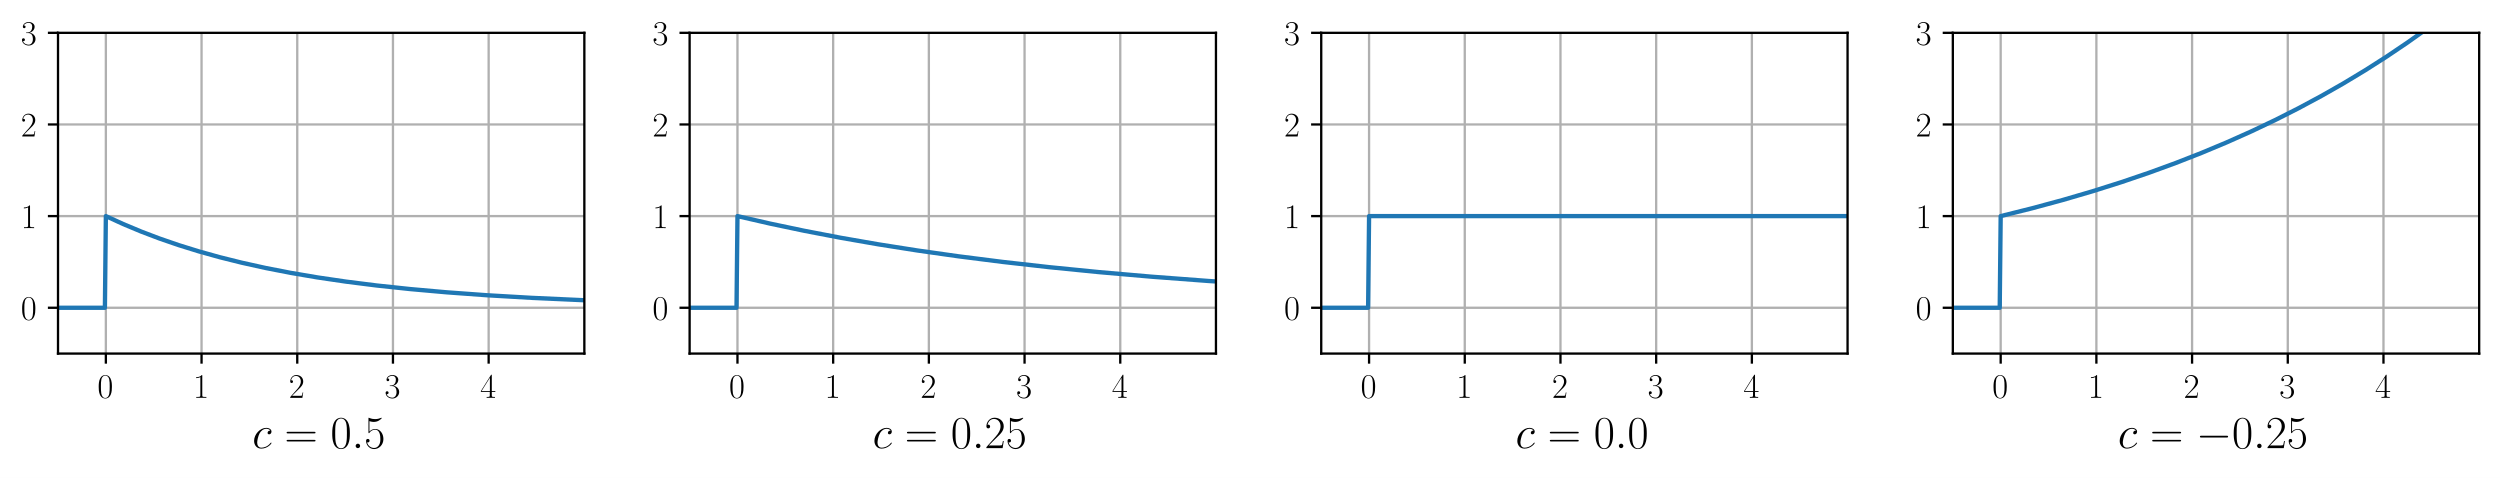
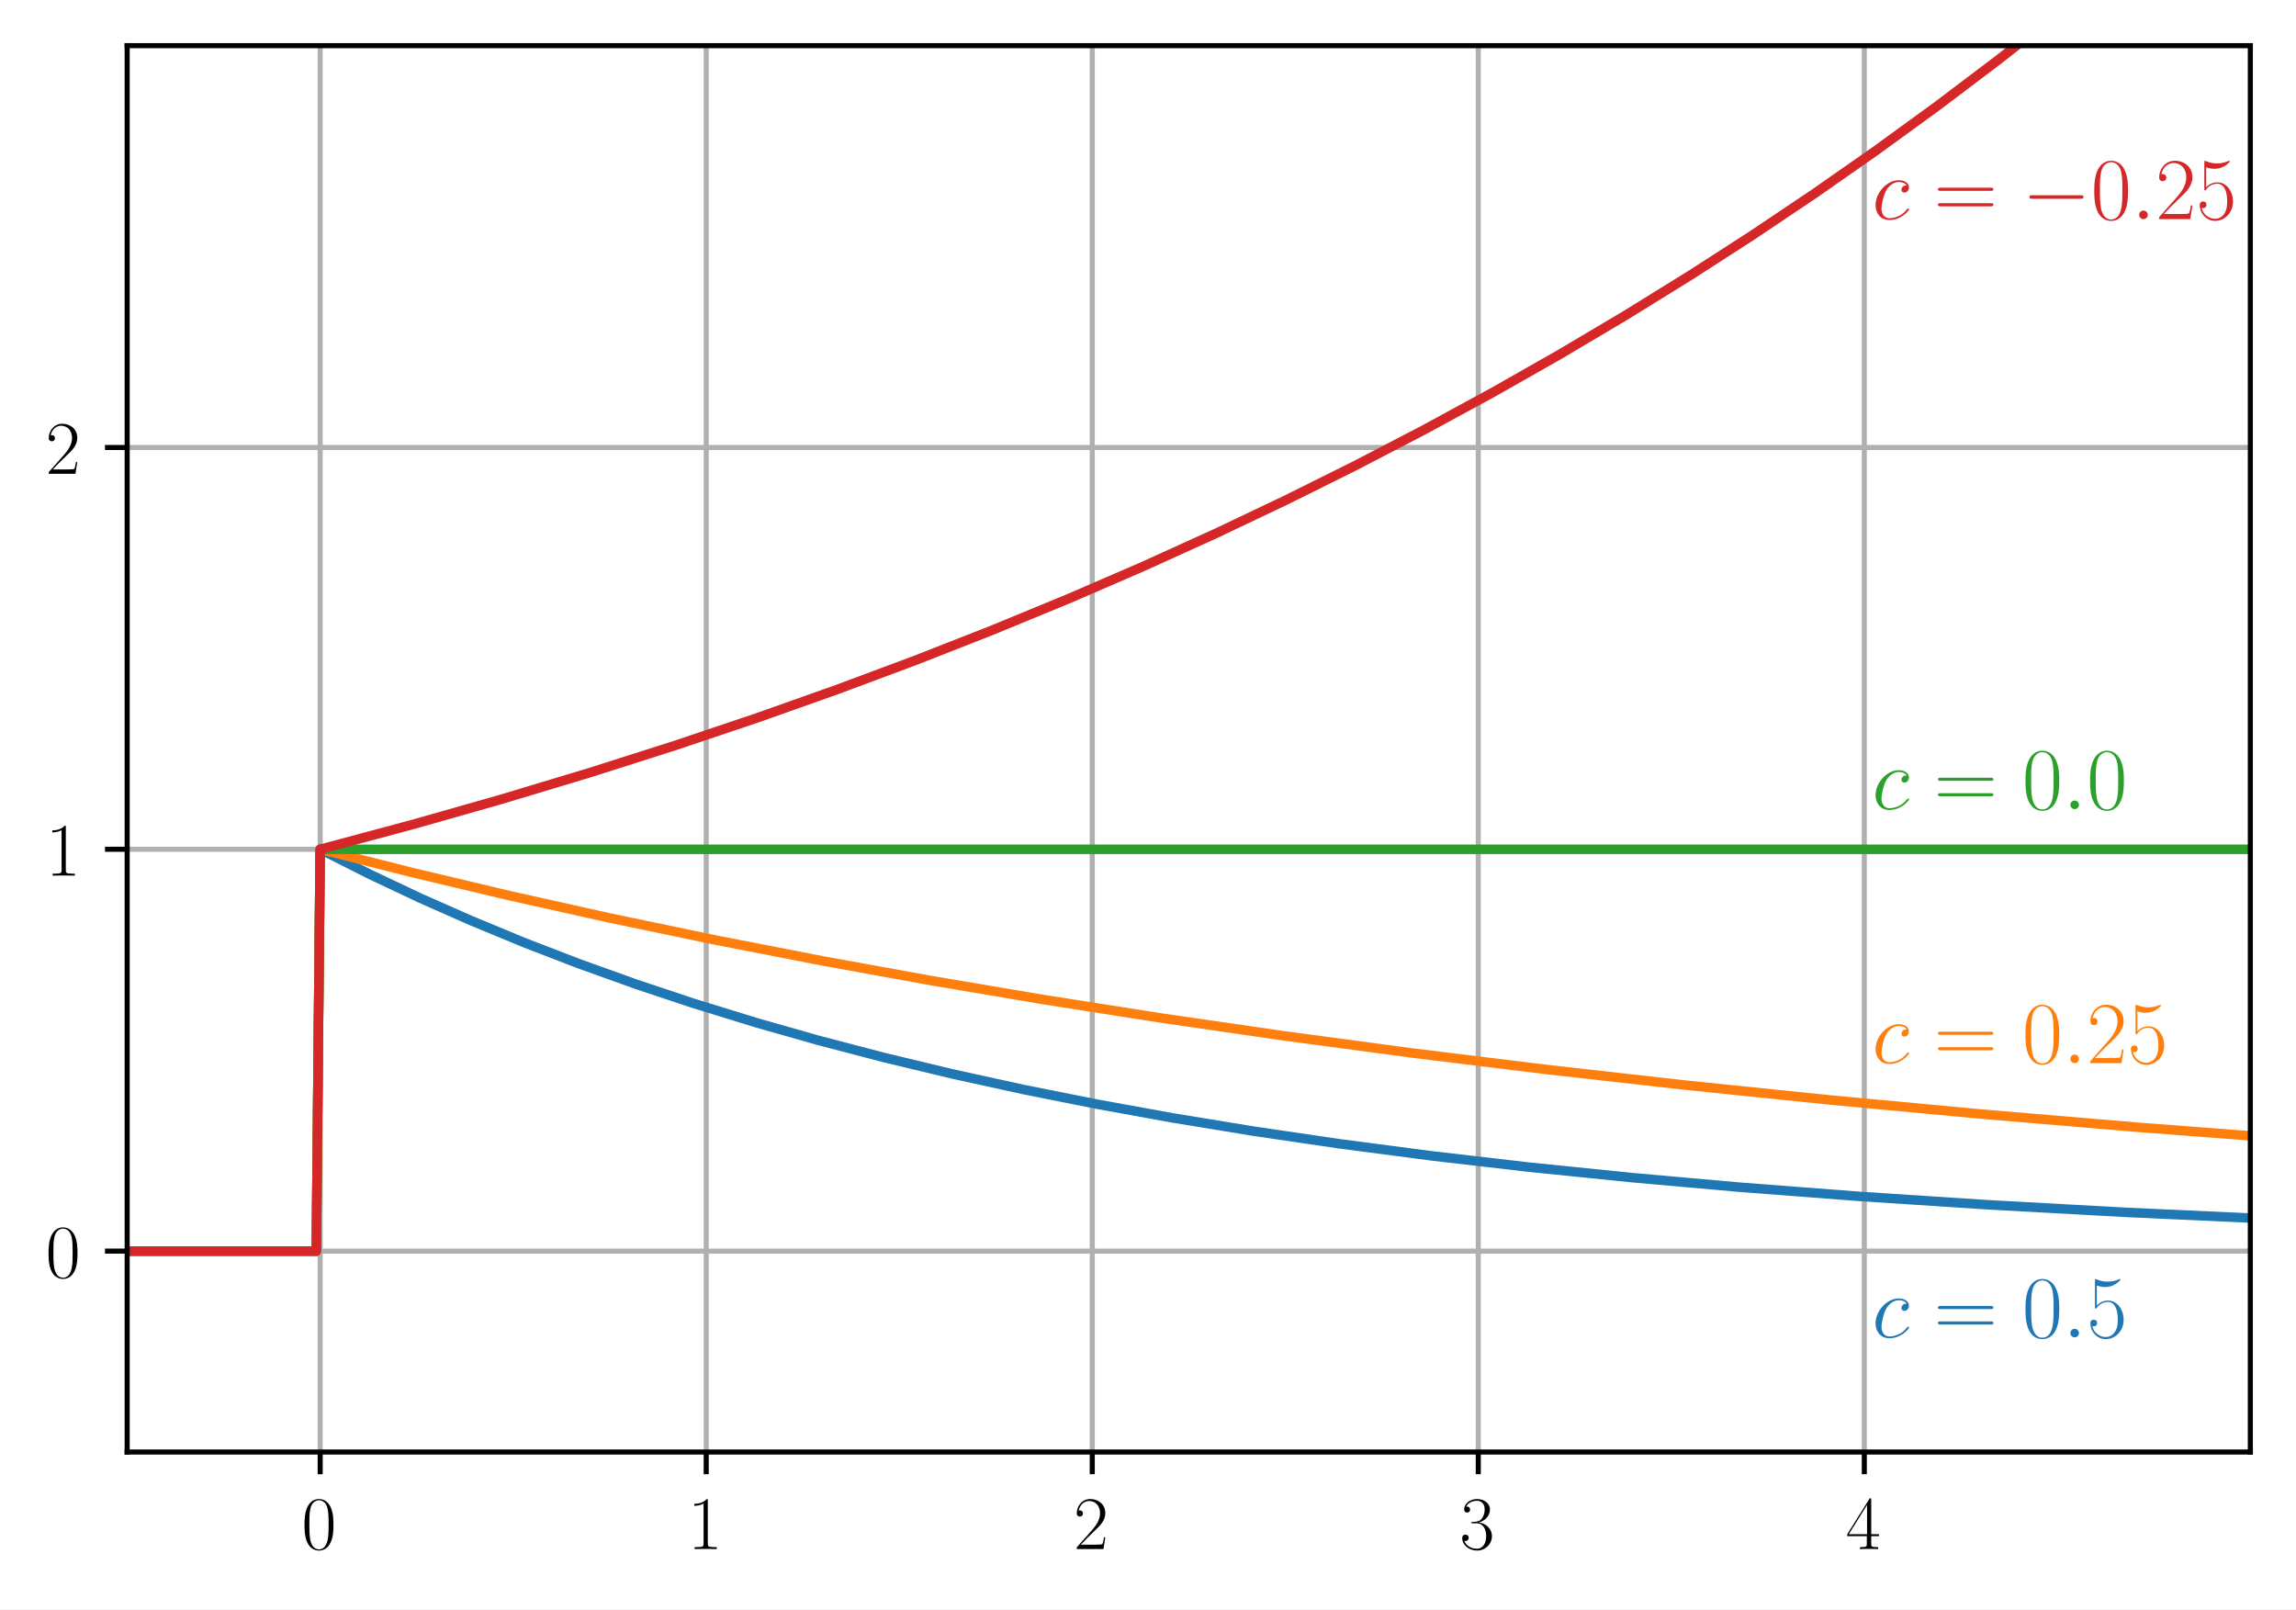
- <svg xmlns="http://www.w3.org/2000/svg" xmlns:xlink="http://www.w3.org/1999/xlink" width="864.253pt" height="165.227pt" viewBox="0 0 864.253 165.227" version="1.1">
+ <svg xmlns="http://www.w3.org/2000/svg" xmlns:xlink="http://www.w3.org/1999/xlink" width="362.053pt" height="253.787pt" viewBox="0 0 362.053 253.787" version="1.1">
  <defs>
    <style type="text/css">*{stroke-linejoin: round; stroke-linecap: butt}</style>
  </defs>
  <g id="figure_1">
    <g id="patch_1">
-       <path d="M 0 165.227  L 864.253 165.227  L 864.253 0  L 0 0  z " style="fill: #ffffff" />
+       <path d="M 0 253.787  L 362.053 253.787  L 362.053 0  L 0 0  z " style="fill: #ffffff" />
    </g>
    <g id="axes_1">
      <g id="patch_2">
-         <path d="M 20.053 122.231  L 202.01 122.231  L 202.01 11.351  L 20.053 11.351  z " style="fill: #ffffff" />
+         <path d="M 20.053 228.96  L 354.853 228.96  L 354.853 7.2  L 20.053 7.2  z " style="fill: #ffffff" />
      </g>
      <g id="matplotlib.axis_1">
        <g id="xtick_1">
          <g id="line2d_1">
-             <path d="M 36.594 122.231  L 36.594 11.351  " clip-path="url(#p8d4214fa2a)" style="fill: none; stroke: #b0b0b0; stroke-width: 0.8; stroke-linecap: square" />
+             <path d="M 50.489 228.96  L 50.489 7.2  " clip-path="url(#pba292f7f3a)" style="fill: none; stroke: #b0b0b0; stroke-width: 0.8; stroke-linecap: square" />
          </g>
          <g id="line2d_2">
            <defs>
-               <path id="m51c1c836bc" d="M 0 0  L 0 3.5  " style="stroke: #000000; stroke-width: 0.8" />
+               <path id="m2a9c656451" d="M 0 0  L 0 3.5  " style="stroke: #000000; stroke-width: 0.8" />
            </defs>
            <g>
-               <use xlink:href="#m51c1c836bc" x="36.594" y="122.231" style="stroke: #000000; stroke-width: 0.8" />
+               <use xlink:href="#m2a9c656451" x="50.489" y="228.96" style="stroke: #000000; stroke-width: 0.8" />
            </g>
          </g>
          <g id="text_1">
-             <g transform="translate(33.668 137.5333) scale(0.12 -0.12)">
+             <g transform="translate(47.56286 244.2622) scale(0.12 -0.12)">
              <defs>
                <path id="CMR17-30" d="M 2688 2038  C 2688 2430 2682 3099 2413 3613  C 2176 4063 1798 4224 1466 4224  C 1158 4224 768 4082 525 3620  C 269 3137 243 2539 243 2038  C 243 1671 250 1112 448 623  C 723 -39 1216 -128 1466 -128  C 1760 -128 2208 -7 2470 604  C 2662 1048 2688 1568 2688 2038  z M 1466 -26  C 1056 -26 813 328 723 816  C 653 1196 653 1749 653 2109  C 653 2604 653 3015 736 3407  C 858 3954 1216 4121 1466 4121  C 1728 4121 2067 3947 2189 3420  C 2272 3054 2278 2623 2278 2109  C 2278 1691 2278 1176 2202 797  C 2067 96 1690 -26 1466 -26  z " transform="scale(0.015625)" />
              </defs>
              <use xlink:href="#CMR17-30" transform="scale(0.996264)" />
            </g>
          </g>
        </g>
        <g id="xtick_2">
          <g id="line2d_3">
-             <path d="M 69.677 122.231  L 69.677 11.351  " clip-path="url(#p8d4214fa2a)" style="fill: none; stroke: #b0b0b0; stroke-width: 0.8; stroke-linecap: square" />
+             <path d="M 111.362 228.96  L 111.362 7.2  " clip-path="url(#pba292f7f3a)" style="fill: none; stroke: #b0b0b0; stroke-width: 0.8; stroke-linecap: square" />
          </g>
          <g id="line2d_4">
            <g>
-               <use xlink:href="#m51c1c836bc" x="69.677" y="122.231" style="stroke: #000000; stroke-width: 0.8" />
+               <use xlink:href="#m2a9c656451" x="111.362" y="228.96" style="stroke: #000000; stroke-width: 0.8" />
            </g>
          </g>
          <g id="text_2">
-             <g transform="translate(66.751 137.5333) scale(0.12 -0.12)">
+             <g transform="translate(108.4356 244.2622) scale(0.12 -0.12)">
              <defs>
                <path id="CMR17-31" d="M 1702 4083  C 1702 4217 1696 4224 1606 4224  C 1357 3927 979 3833 621 3820  C 602 3820 570 3820 563 3808  C 557 3795 557 3782 557 3648  C 755 3648 1088 3686 1344 3839  L 1344 467  C 1344 243 1331 166 781 166  L 589 166  L 589 0  C 896 6 1216 12 1523 12  C 1830 12 2150 6 2458 0  L 2458 166  L 2266 166  C 1715 166 1702 236 1702 467  L 1702 4083  z " transform="scale(0.015625)" />
              </defs>
              <use xlink:href="#CMR17-31" transform="scale(0.996264)" />
            </g>
          </g>
        </g>
        <g id="xtick_3">
          <g id="line2d_5">
-             <path d="M 102.76 122.231  L 102.76 11.351  " clip-path="url(#p8d4214fa2a)" style="fill: none; stroke: #b0b0b0; stroke-width: 0.8; stroke-linecap: square" />
+             <path d="M 172.235 228.96  L 172.235 7.2  " clip-path="url(#pba292f7f3a)" style="fill: none; stroke: #b0b0b0; stroke-width: 0.8; stroke-linecap: square" />
          </g>
          <g id="line2d_6">
            <g>
-               <use xlink:href="#m51c1c836bc" x="102.76" y="122.231" style="stroke: #000000; stroke-width: 0.8" />
+               <use xlink:href="#m2a9c656451" x="172.235" y="228.96" style="stroke: #000000; stroke-width: 0.8" />
            </g>
          </g>
          <g id="text_3">
-             <g transform="translate(99.83401 137.5333) scale(0.12 -0.12)">
+             <g transform="translate(169.3083 244.2622) scale(0.12 -0.12)">
              <defs>
                <path id="CMR17-32" d="M 2669 990  L 2554 990  C 2490 537 2438 460 2413 422  C 2381 371 1920 371 1830 371  L 602 371  C 832 620 1280 1073 1824 1596  C 2214 1966 2669 2400 2669 3033  C 2669 3788 2067 4224 1395 4224  C 691 4224 262 3603 262 3027  C 262 2777 448 2745 525 2745  C 589 2745 781 2783 781 3007  C 781 3206 614 3264 525 3264  C 486 3264 448 3257 422 3244  C 544 3788 915 4057 1306 4057  C 1862 4057 2227 3616 2227 3033  C 2227 2477 1901 1998 1536 1583  L 262 147  L 262 0  L 2515 0  L 2669 990  z " transform="scale(0.015625)" />
              </defs>
              <use xlink:href="#CMR17-32" transform="scale(0.996264)" />
            </g>
          </g>
        </g>
        <g id="xtick_4">
          <g id="line2d_7">
-             <path d="M 135.844 122.231  L 135.844 11.351  " clip-path="url(#p8d4214fa2a)" style="fill: none; stroke: #b0b0b0; stroke-width: 0.8; stroke-linecap: square" />
+             <path d="M 233.108 228.96  L 233.108 7.2  " clip-path="url(#pba292f7f3a)" style="fill: none; stroke: #b0b0b0; stroke-width: 0.8; stroke-linecap: square" />
          </g>
          <g id="line2d_8">
            <g>
-               <use xlink:href="#m51c1c836bc" x="135.844" y="122.231" style="stroke: #000000; stroke-width: 0.8" />
+               <use xlink:href="#m2a9c656451" x="233.108" y="228.96" style="stroke: #000000; stroke-width: 0.8" />
            </g>
          </g>
          <g id="text_4">
-             <g transform="translate(132.917 137.5333) scale(0.12 -0.12)">
+             <g transform="translate(230.181 244.2622) scale(0.12 -0.12)">
              <defs>
                <path id="CMR17-33" d="M 1414 2176  C 1984 2176 2234 1673 2234 1094  C 2234 322 1824 25 1453 25  C 1114 25 563 193 390 691  C 422 678 454 678 486 678  C 640 678 755 780 755 947  C 755 1132 614 1216 486 1216  C 378 1216 211 1164 211 927  C 211 335 787 -128 1466 -128  C 2176 -128 2720 432 2720 1087  C 2720 1718 2208 2176 1600 2246  C 2086 2347 2554 2776 2554 3353  C 2554 3856 2048 4224 1472 4224  C 890 4224 378 3862 378 3347  C 378 3123 544 3084 627 3084  C 762 3084 877 3167 877 3334  C 877 3500 762 3584 627 3584  C 602 3584 570 3584 544 3571  C 730 3999 1235 4076 1459 4076  C 1683 4076 2106 3966 2106 3347  C 2106 3167 2080 2851 1862 2574  C 1670 2329 1453 2316 1242 2297  C 1210 2297 1062 2284 1037 2284  C 992 2278 966 2272 966 2227  C 966 2182 973 2176 1101 2176  L 1414 2176  z " transform="scale(0.015625)" />
              </defs>
              <use xlink:href="#CMR17-33" transform="scale(0.996264)" />
            </g>
          </g>
        </g>
        <g id="xtick_5">
          <g id="line2d_9">
-             <path d="M 168.927 122.231  L 168.927 11.351  " clip-path="url(#p8d4214fa2a)" style="fill: none; stroke: #b0b0b0; stroke-width: 0.8; stroke-linecap: square" />
+             <path d="M 293.98 228.96  L 293.98 7.2  " clip-path="url(#pba292f7f3a)" style="fill: none; stroke: #b0b0b0; stroke-width: 0.8; stroke-linecap: square" />
          </g>
          <g id="line2d_10">
            <g>
-               <use xlink:href="#m51c1c836bc" x="168.927" y="122.231" style="stroke: #000000; stroke-width: 0.8" />
+               <use xlink:href="#m2a9c656451" x="293.98" y="228.96" style="stroke: #000000; stroke-width: 0.8" />
            </g>
          </g>
          <g id="text_5">
-             <g transform="translate(166 137.5333) scale(0.12 -0.12)">
+             <g transform="translate(291.0538 244.2622) scale(0.12 -0.12)">
              <defs>
                <path id="CMR17-34" d="M 2150 4147  C 2150 4281 2144 4288 2029 4288  L 128 1254  L 128 1088  L 1779 1088  L 1779 460  C 1779 230 1766 166 1318 166  L 1197 166  L 1197 0  C 1402 12 1747 12 1965 12  C 2182 12 2528 12 2733 0  L 2733 166  L 2611 166  C 2163 166 2150 230 2150 460  L 2150 1088  L 2803 1088  L 2803 1254  L 2150 1254  L 2150 4147  z M 1798 3723  L 1798 1254  L 256 1254  L 1798 3723  z " transform="scale(0.015625)" />
              </defs>
              <use xlink:href="#CMR17-34" transform="scale(0.996264)" />
            </g>
-           </g>
-         </g>
-         <g id="text_6">
-           <g transform="translate(87.20324 154.9275) scale(0.16 -0.16)">
-             <defs>
-               <path id="CMMI12-63" d="M 2502 2432  C 2381 2432 2323 2432 2234 2355  C 2195 2323 2125 2227 2125 2124  C 2125 1996 2221 1919 2342 1919  C 2496 1919 2669 2047 2669 2303  C 2669 2591 2374 2816 1933 2816  C 1094 2816 256 1932 256 1011  C 256 446 602 -64 1254 -64  C 2125 -64 2675 622 2675 706  C 2675 745 2637 777 2611 777  C 2592 777 2586 771 2528 712  C 2118 161 1510 64 1267 64  C 826 64 685 453 685 777  C 685 1004 794 1634 1024 2073  C 1190 2374 1536 2687 1939 2687  C 2022 2687 2374 2676 2502 2432  z " transform="scale(0.015625)" />
-               <path id="CMR17-3d" d="M 4115 2048  C 4211 2048 4307 2048 4307 2156  C 4307 2272 4198 2272 4090 2272  L 512 2272  C 403 2272 294 2272 294 2156  C 294 2048 390 2048 486 2048  L 4115 2048  z M 4090 927  C 4198 927 4307 927 4307 1043  C 4307 1152 4211 1152 4115 1152  L 486 1152  C 390 1152 294 1152 294 1043  C 294 927 403 927 512 927  L 4090 927  z " transform="scale(0.015625)" />
-               <path id="CMMI12-3a" d="M 1178 307  C 1178 492 1024 620 870 620  C 685 620 557 467 557 313  C 557 128 710 0 864 0  C 1050 0 1178 153 1178 307  z " transform="scale(0.015625)" />
-               <path id="CMR17-35" d="M 730 3750  C 794 3724 1056 3641 1325 3641  C 1920 3641 2246 3961 2432 4140  C 2432 4191 2432 4224 2394 4224  C 2387 4224 2374 4224 2323 4198  C 2099 4102 1837 4032 1517 4032  C 1325 4032 1037 4055 723 4191  C 653 4224 640 4224 634 4224  C 602 4224 595 4217 595 4090  L 595 2231  C 595 2113 595 2080 659 2080  C 691 2080 704 2093 736 2139  C 941 2435 1222 2560 1542 2560  C 1766 2560 2246 2415 2246 1293  C 2246 1087 2246 716 2054 422  C 1894 159 1645 25 1370 25  C 947 25 518 319 403 812  C 429 806 480 793 506 793  C 589 793 749 838 749 1036  C 749 1209 627 1280 506 1280  C 358 1280 262 1190 262 1011  C 262 454 704 -128 1382 -128  C 2042 -128 2669 441 2669 1267  C 2669 2054 2170 2662 1549 2662  C 1222 2662 947 2540 730 2304  L 730 3750  z " transform="scale(0.015625)" />
-             </defs>
-             <use xlink:href="#CMMI12-63" transform="scale(0.996264)" />
-             <use xlink:href="#CMR17-3d" transform="translate(69.65724 0) scale(0.996264)" />
-             <use xlink:href="#CMR17-30" transform="translate(169.046 0) scale(0.996264)" />
-             <use xlink:href="#CMMI12-3a" transform="translate(214.7365 0) scale(0.996264)" />
-             <use xlink:href="#CMR17-35" transform="translate(241.8337 0) scale(0.996264)" />
          </g>
        </g>
      </g>
      <g id="matplotlib.axis_2">
        <g id="ytick_1">
          <g id="line2d_11">
-             <path d="M 20.053 106.391  L 202.01 106.391  " clip-path="url(#p8d4214fa2a)" style="fill: none; stroke: #b0b0b0; stroke-width: 0.8; stroke-linecap: square" />
+             <path d="M 20.053 197.28  L 354.853 197.28  " clip-path="url(#pba292f7f3a)" style="fill: none; stroke: #b0b0b0; stroke-width: 0.8; stroke-linecap: square" />
          </g>
          <g id="line2d_12">
            <defs>
-               <path id="m55029ff1c0" d="M 0 0  L -3.5 0  " style="stroke: #000000; stroke-width: 0.8" />
+               <path id="m78f854c117" d="M 0 0  L -3.5 0  " style="stroke: #000000; stroke-width: 0.8" />
            </defs>
            <g>
-               <use xlink:href="#m55029ff1c0" x="20.053" y="106.391" style="stroke: #000000; stroke-width: 0.8" />
-             </g>
-           </g>
-           <g id="text_7">
-             <g transform="translate(7.2 110.5422) scale(0.12 -0.12)">
+               <use xlink:href="#m78f854c117" x="20.053" y="197.28" style="stroke: #000000; stroke-width: 0.8" />
+             </g>
+           </g>
+           <g id="text_6">
+             <g transform="translate(7.2 201.4311) scale(0.12 -0.12)">
              <use xlink:href="#CMR17-30" transform="scale(0.996264)" />
            </g>
          </g>
        </g>
        <g id="ytick_2">
          <g id="line2d_13">
-             <path d="M 20.053 74.711  L 202.01 74.711  " clip-path="url(#p8d4214fa2a)" style="fill: none; stroke: #b0b0b0; stroke-width: 0.8; stroke-linecap: square" />
+             <path d="M 20.053 133.92  L 354.853 133.92  " clip-path="url(#pba292f7f3a)" style="fill: none; stroke: #b0b0b0; stroke-width: 0.8; stroke-linecap: square" />
          </g>
          <g id="line2d_14">
            <g>
-               <use xlink:href="#m55029ff1c0" x="20.053" y="74.711" style="stroke: #000000; stroke-width: 0.8" />
-             </g>
-           </g>
-           <g id="text_8">
-             <g transform="translate(7.2 78.86218) scale(0.12 -0.12)">
+               <use xlink:href="#m78f854c117" x="20.053" y="133.92" style="stroke: #000000; stroke-width: 0.8" />
+             </g>
+           </g>
+           <g id="text_7">
+             <g transform="translate(7.2 138.0711) scale(0.12 -0.12)">
              <use xlink:href="#CMR17-31" transform="scale(0.996264)" />
            </g>
          </g>
        </g>
        <g id="ytick_3">
          <g id="line2d_15">
-             <path d="M 20.053 43.031  L 202.01 43.031  " clip-path="url(#p8d4214fa2a)" style="fill: none; stroke: #b0b0b0; stroke-width: 0.8; stroke-linecap: square" />
+             <path d="M 20.053 70.56  L 354.853 70.56  " clip-path="url(#pba292f7f3a)" style="fill: none; stroke: #b0b0b0; stroke-width: 0.8; stroke-linecap: square" />
          </g>
          <g id="line2d_16">
            <g>
-               <use xlink:href="#m55029ff1c0" x="20.053" y="43.031" style="stroke: #000000; stroke-width: 0.8" />
-             </g>
-           </g>
-           <g id="text_9">
-             <g transform="translate(7.2 47.18218) scale(0.12 -0.12)">
+               <use xlink:href="#m78f854c117" x="20.053" y="70.56" style="stroke: #000000; stroke-width: 0.8" />
+             </g>
+           </g>
+           <g id="text_8">
+             <g transform="translate(7.2 74.71109) scale(0.12 -0.12)">
              <use xlink:href="#CMR17-32" transform="scale(0.996264)" />
            </g>
          </g>
        </g>
-         <g id="ytick_4">
-           <g id="line2d_17">
-             <path d="M 20.053 11.351  L 202.01 11.351  " clip-path="url(#p8d4214fa2a)" style="fill: none; stroke: #b0b0b0; stroke-width: 0.8; stroke-linecap: square" />
-           </g>
-           <g id="line2d_18">
-             <g>
-               <use xlink:href="#m55029ff1c0" x="20.053" y="11.351" style="stroke: #000000; stroke-width: 0.8" />
-             </g>
-           </g>
-           <g id="text_10">
-             <g transform="translate(7.2 15.50218) scale(0.12 -0.12)">
-               <use xlink:href="#CMR17-33" transform="scale(0.996264)" />
-             </g>
-           </g>
-         </g>
+       </g>
+       <g id="line2d_17">
+         <path d="M -1 197.28  L 49.881 197.28  L 50.489 133.92  L 58.403 137.907  L 66.316 141.644  L 74.23 145.145  L 82.752 148.67  L 91.274 151.956  L 100.405 155.231  L 109.536 158.269  L 119.276 161.269  L 129.015 164.037  L 139.364 166.746  L 150.321 169.374  L 161.278 171.776  L 172.844 174.087  L 185.018 176.294  L 197.801 178.386  L 211.193 180.354  L 225.803 182.268  L 241.021 184.032  L 257.457 185.705  L 274.501 187.217  L 293.372 188.662  L 313.46 189.973  L 335.374 191.177  L 359.114 192.258  L 363.053 192.418  L 363.053 192.418  " clip-path="url(#pba292f7f3a)" style="fill: none; stroke: #1f77b4; stroke-width: 1.5; stroke-linecap: square" />
+       </g>
+       <g id="line2d_18">
+         <path d="M -1 197.28  L 49.881 197.28  L 50.489 133.92  L 65.099 137.61  L 80.317 141.225  L 96.144 144.753  L 112.58 148.181  L 129.624 151.501  L 146.668 154.596  L 164.321 157.581  L 183.192 160.541  L 202.671 163.366  L 222.759 166.051  L 243.456 168.596  L 265.37 171.065  L 288.502 173.441  L 312.242 175.655  L 337.2 177.762  L 363.053 179.728  L 363.053 179.728  " clip-path="url(#pba292f7f3a)" style="fill: none; stroke: #ff7f0e; stroke-width: 1.5; stroke-linecap: square" />
      </g>
      <g id="line2d_19">
-         <path d="M 3.511 106.391  L 36.264 106.391  L 36.594 74.711  L 42.549 77.438  L 48.835 80.062  L 55.121 82.448  L 61.738 84.726  L 68.685 86.886  L 75.963 88.918  L 83.572 90.816  L 91.843 92.646  L 100.445 94.322  L 109.708 95.898  L 119.633 97.36  L 130.219 98.695  L 141.798 99.931  L 154.37 101.049  L 168.265 102.061  L 183.814 102.968  L 201.348 103.765  L 221.528 104.455  L 234.762 104.806  L 234.762 104.806  " clip-path="url(#p8d4214fa2a)" style="fill: none; stroke: #1f77b4; stroke-width: 1.5; stroke-linecap: square" />
+         <path d="M -1 197.28  L 49.881 197.28  L 50.489 133.92  L 363.053 133.92  L 363.053 133.92  " clip-path="url(#pba292f7f3a)" style="fill: none; stroke: #2ca02c; stroke-width: 1.5; stroke-linecap: square" />
+       </g>
+       <g id="line2d_20">
+         <path d="M -1 197.28  L 49.881 197.28  L 50.489 133.92  L 65.099 130.002  L 79.1 126.02  L 93.1 121.803  L 106.492 117.535  L 119.276 113.237  L 132.059 108.706  L 144.233 104.165  L 156.408 99.391  L 168.582 94.372  L 180.148 89.366  L 191.714 84.117  L 202.671 78.908  L 213.628 73.46  L 224.585 67.76  L 235.542 61.799  L 245.891 55.917  L 256.239 49.779  L 266.588 43.375  L 276.327 37.094  L 286.067 30.557  L 295.806 23.753  L 305.546 16.671  L 315.286 9.301  L 324.417 2.117  L 328.275 -1  L 328.275 -1  " clip-path="url(#pba292f7f3a)" style="fill: none; stroke: #d62728; stroke-width: 1.5; stroke-linecap: square" />
      </g>
      <g id="patch_3">
-         <path d="M 20.053 122.231  L 20.053 11.351  " style="fill: none; stroke: #000000; stroke-width: 0.8; stroke-linejoin: miter; stroke-linecap: square" />
+         <path d="M 20.053 228.96  L 20.053 7.2  " style="fill: none; stroke: #000000; stroke-width: 0.8; stroke-linejoin: miter; stroke-linecap: square" />
      </g>
      <g id="patch_4">
-         <path d="M 202.01 122.231  L 202.01 11.351  " style="fill: none; stroke: #000000; stroke-width: 0.8; stroke-linejoin: miter; stroke-linecap: square" />
+         <path d="M 354.853 228.96  L 354.853 7.2  " style="fill: none; stroke: #000000; stroke-width: 0.8; stroke-linejoin: miter; stroke-linecap: square" />
      </g>
      <g id="patch_5">
-         <path d="M 20.053 122.231  L 202.01 122.231  " style="fill: none; stroke: #000000; stroke-width: 0.8; stroke-linejoin: miter; stroke-linecap: square" />
+         <path d="M 20.053 228.96  L 354.853 228.96  " style="fill: none; stroke: #000000; stroke-width: 0.8; stroke-linejoin: miter; stroke-linecap: square" />
      </g>
      <g id="patch_6">
-         <path d="M 20.053 11.351  L 202.01 11.351  " style="fill: none; stroke: #000000; stroke-width: 0.8; stroke-linejoin: miter; stroke-linecap: square" />
-       </g>
-     </g>
-     <g id="axes_2">
-       <g id="patch_7">
-         <path d="M 238.401 122.231  L 420.357 122.231  L 420.357 11.351  L 238.401 11.351  z " style="fill: #ffffff" />
-       </g>
-       <g id="matplotlib.axis_3">
-         <g id="xtick_6">
-           <g id="line2d_20">
-             <path d="M 254.942 122.231  L 254.942 11.351  " clip-path="url(#p99db68c923)" style="fill: none; stroke: #b0b0b0; stroke-width: 0.8; stroke-linecap: square" />
-           </g>
-           <g id="line2d_21">
-             <g>
-               <use xlink:href="#m51c1c836bc" x="254.942" y="122.231" style="stroke: #000000; stroke-width: 0.8" />
-             </g>
-           </g>
-           <g id="text_11">
-             <g transform="translate(252.0158 137.5333) scale(0.12 -0.12)">
-               <use xlink:href="#CMR17-30" transform="scale(0.996264)" />
-             </g>
-           </g>
-         </g>
-         <g id="xtick_7">
-           <g id="line2d_22">
-             <path d="M 288.025 122.231  L 288.025 11.351  " clip-path="url(#p99db68c923)" style="fill: none; stroke: #b0b0b0; stroke-width: 0.8; stroke-linecap: square" />
-           </g>
-           <g id="line2d_23">
-             <g>
-               <use xlink:href="#m51c1c836bc" x="288.025" y="122.231" style="stroke: #000000; stroke-width: 0.8" />
-             </g>
-           </g>
-           <g id="text_12">
-             <g transform="translate(285.0988 137.5333) scale(0.12 -0.12)">
-               <use xlink:href="#CMR17-31" transform="scale(0.996264)" />
-             </g>
-           </g>
-         </g>
-         <g id="xtick_8">
-           <g id="line2d_24">
-             <path d="M 321.108 122.231  L 321.108 11.351  " clip-path="url(#p99db68c923)" style="fill: none; stroke: #b0b0b0; stroke-width: 0.8; stroke-linecap: square" />
-           </g>
-           <g id="line2d_25">
-             <g>
-               <use xlink:href="#m51c1c836bc" x="321.108" y="122.231" style="stroke: #000000; stroke-width: 0.8" />
-             </g>
-           </g>
-           <g id="text_13">
-             <g transform="translate(318.1818 137.5333) scale(0.12 -0.12)">
-               <use xlink:href="#CMR17-32" transform="scale(0.996264)" />
-             </g>
-           </g>
-         </g>
-         <g id="xtick_9">
-           <g id="line2d_26">
-             <path d="M 354.191 122.231  L 354.191 11.351  " clip-path="url(#p99db68c923)" style="fill: none; stroke: #b0b0b0; stroke-width: 0.8; stroke-linecap: square" />
-           </g>
-           <g id="line2d_27">
-             <g>
-               <use xlink:href="#m51c1c836bc" x="354.191" y="122.231" style="stroke: #000000; stroke-width: 0.8" />
-             </g>
-           </g>
-           <g id="text_14">
-             <g transform="translate(351.2648 137.5333) scale(0.12 -0.12)">
-               <use xlink:href="#CMR17-33" transform="scale(0.996264)" />
-             </g>
-           </g>
-         </g>
-         <g id="xtick_10">
-           <g id="line2d_28">
-             <path d="M 387.274 122.231  L 387.274 11.351  " clip-path="url(#p99db68c923)" style="fill: none; stroke: #b0b0b0; stroke-width: 0.8; stroke-linecap: square" />
-           </g>
-           <g id="line2d_29">
-             <g>
-               <use xlink:href="#m51c1c836bc" x="387.274" y="122.231" style="stroke: #000000; stroke-width: 0.8" />
-             </g>
-           </g>
-           <g id="text_15">
-             <g transform="translate(384.3478 137.5333) scale(0.12 -0.12)">
-               <use xlink:href="#CMR17-34" transform="scale(0.996264)" />
-             </g>
-           </g>
-         </g>
-         <g id="text_16">
-           <g transform="translate(301.6491 154.9275) scale(0.16 -0.16)">
-             <use xlink:href="#CMMI12-63" transform="scale(0.996264)" />
-             <use xlink:href="#CMR17-3d" transform="translate(69.65724 0) scale(0.996264)" />
-             <use xlink:href="#CMR17-30" transform="translate(169.046 0) scale(0.996264)" />
-             <use xlink:href="#CMMI12-3a" transform="translate(214.7365 0) scale(0.996264)" />
-             <use xlink:href="#CMR17-32" transform="translate(241.8337 0) scale(0.996264)" />
-             <use xlink:href="#CMR17-35" transform="translate(287.5242 0) scale(0.996264)" />
-           </g>
-         </g>
-       </g>
-       <g id="matplotlib.axis_4">
-         <g id="ytick_5">
-           <g id="line2d_30">
-             <path d="M 238.401 106.391  L 420.357 106.391  " clip-path="url(#p99db68c923)" style="fill: none; stroke: #b0b0b0; stroke-width: 0.8; stroke-linecap: square" />
-           </g>
-           <g id="line2d_31">
-             <g>
-               <use xlink:href="#m55029ff1c0" x="238.401" y="106.391" style="stroke: #000000; stroke-width: 0.8" />
-             </g>
-           </g>
-           <g id="text_17">
-             <g transform="translate(225.5478 110.5422) scale(0.12 -0.12)">
-               <use xlink:href="#CMR17-30" transform="scale(0.996264)" />
-             </g>
-           </g>
-         </g>
-         <g id="ytick_6">
-           <g id="line2d_32">
-             <path d="M 238.401 74.711  L 420.357 74.711  " clip-path="url(#p99db68c923)" style="fill: none; stroke: #b0b0b0; stroke-width: 0.8; stroke-linecap: square" />
-           </g>
-           <g id="line2d_33">
-             <g>
-               <use xlink:href="#m55029ff1c0" x="238.401" y="74.711" style="stroke: #000000; stroke-width: 0.8" />
-             </g>
-           </g>
-           <g id="text_18">
-             <g transform="translate(225.5478 78.86218) scale(0.12 -0.12)">
-               <use xlink:href="#CMR17-31" transform="scale(0.996264)" />
-             </g>
-           </g>
-         </g>
-         <g id="ytick_7">
-           <g id="line2d_34">
-             <path d="M 238.401 43.031  L 420.357 43.031  " clip-path="url(#p99db68c923)" style="fill: none; stroke: #b0b0b0; stroke-width: 0.8; stroke-linecap: square" />
-           </g>
-           <g id="line2d_35">
-             <g>
-               <use xlink:href="#m55029ff1c0" x="238.401" y="43.031" style="stroke: #000000; stroke-width: 0.8" />
-             </g>
-           </g>
-           <g id="text_19">
-             <g transform="translate(225.5478 47.18218) scale(0.12 -0.12)">
-               <use xlink:href="#CMR17-32" transform="scale(0.996264)" />
-             </g>
-           </g>
-         </g>
-         <g id="ytick_8">
-           <g id="line2d_36">
-             <path d="M 238.401 11.351  L 420.357 11.351  " clip-path="url(#p99db68c923)" style="fill: none; stroke: #b0b0b0; stroke-width: 0.8; stroke-linecap: square" />
-           </g>
-           <g id="line2d_37">
-             <g>
-               <use xlink:href="#m55029ff1c0" x="238.401" y="11.351" style="stroke: #000000; stroke-width: 0.8" />
-             </g>
-           </g>
-           <g id="text_20">
-             <g transform="translate(225.5478 15.50218) scale(0.12 -0.12)">
-               <use xlink:href="#CMR17-33" transform="scale(0.996264)" />
-             </g>
-           </g>
-         </g>
-       </g>
-       <g id="line2d_38">
-         <path d="M 221.859 106.391  L 254.611 106.391  L 254.942 74.711  L 266.191 77.293  L 278.1 79.797  L 290.672 82.207  L 303.574 84.454  L 317.138 86.591  L 331.364 88.609  L 346.582 90.541  L 362.793 92.368  L 379.996 94.078  L 398.192 95.66  L 417.711 97.131  L 438.884 98.5  L 453.11 99.305  L 453.11 99.305  " clip-path="url(#p99db68c923)" style="fill: none; stroke: #1f77b4; stroke-width: 1.5; stroke-linecap: square" />
-       </g>
-       <g id="patch_8">
-         <path d="M 238.401 122.231  L 238.401 11.351  " style="fill: none; stroke: #000000; stroke-width: 0.8; stroke-linejoin: miter; stroke-linecap: square" />
-       </g>
-       <g id="patch_9">
-         <path d="M 420.357 122.231  L 420.357 11.351  " style="fill: none; stroke: #000000; stroke-width: 0.8; stroke-linejoin: miter; stroke-linecap: square" />
-       </g>
-       <g id="patch_10">
-         <path d="M 238.401 122.231  L 420.357 122.231  " style="fill: none; stroke: #000000; stroke-width: 0.8; stroke-linejoin: miter; stroke-linecap: square" />
-       </g>
-       <g id="patch_11">
-         <path d="M 238.401 11.351  L 420.357 11.351  " style="fill: none; stroke: #000000; stroke-width: 0.8; stroke-linejoin: miter; stroke-linecap: square" />
-       </g>
-     </g>
-     <g id="axes_3">
-       <g id="patch_12">
-         <path d="M 456.749 122.231  L 638.705 122.231  L 638.705 11.351  L 456.749 11.351  z " style="fill: #ffffff" />
-       </g>
-       <g id="matplotlib.axis_5">
-         <g id="xtick_11">
-           <g id="line2d_39">
-             <path d="M 473.29 122.231  L 473.29 11.351  " clip-path="url(#p42d3acb148)" style="fill: none; stroke: #b0b0b0; stroke-width: 0.8; stroke-linecap: square" />
-           </g>
-           <g id="line2d_40">
-             <g>
-               <use xlink:href="#m51c1c836bc" x="473.29" y="122.231" style="stroke: #000000; stroke-width: 0.8" />
-             </g>
-           </g>
-           <g id="text_21">
-             <g transform="translate(470.3636 137.5333) scale(0.12 -0.12)">
-               <use xlink:href="#CMR17-30" transform="scale(0.996264)" />
-             </g>
-           </g>
-         </g>
-         <g id="xtick_12">
-           <g id="line2d_41">
-             <path d="M 506.373 122.231  L 506.373 11.351  " clip-path="url(#p42d3acb148)" style="fill: none; stroke: #b0b0b0; stroke-width: 0.8; stroke-linecap: square" />
-           </g>
-           <g id="line2d_42">
-             <g>
-               <use xlink:href="#m51c1c836bc" x="506.373" y="122.231" style="stroke: #000000; stroke-width: 0.8" />
-             </g>
-           </g>
-           <g id="text_22">
-             <g transform="translate(503.4467 137.5333) scale(0.12 -0.12)">
-               <use xlink:href="#CMR17-31" transform="scale(0.996264)" />
-             </g>
-           </g>
-         </g>
-         <g id="xtick_13">
-           <g id="line2d_43">
-             <path d="M 539.456 122.231  L 539.456 11.351  " clip-path="url(#p42d3acb148)" style="fill: none; stroke: #b0b0b0; stroke-width: 0.8; stroke-linecap: square" />
-           </g>
-           <g id="line2d_44">
-             <g>
-               <use xlink:href="#m51c1c836bc" x="539.456" y="122.231" style="stroke: #000000; stroke-width: 0.8" />
-             </g>
-           </g>
-           <g id="text_23">
-             <g transform="translate(536.5297 137.5333) scale(0.12 -0.12)">
-               <use xlink:href="#CMR17-32" transform="scale(0.996264)" />
-             </g>
-           </g>
-         </g>
-         <g id="xtick_14">
-           <g id="line2d_45">
-             <path d="M 572.539 122.231  L 572.539 11.351  " clip-path="url(#p42d3acb148)" style="fill: none; stroke: #b0b0b0; stroke-width: 0.8; stroke-linecap: square" />
-           </g>
-           <g id="line2d_46">
-             <g>
-               <use xlink:href="#m51c1c836bc" x="572.539" y="122.231" style="stroke: #000000; stroke-width: 0.8" />
-             </g>
-           </g>
-           <g id="text_24">
-             <g transform="translate(569.6127 137.5333) scale(0.12 -0.12)">
-               <use xlink:href="#CMR17-33" transform="scale(0.996264)" />
-             </g>
-           </g>
-         </g>
-         <g id="xtick_15">
-           <g id="line2d_47">
-             <path d="M 605.622 122.231  L 605.622 11.351  " clip-path="url(#p42d3acb148)" style="fill: none; stroke: #b0b0b0; stroke-width: 0.8; stroke-linecap: square" />
-           </g>
-           <g id="line2d_48">
-             <g>
-               <use xlink:href="#m51c1c836bc" x="605.622" y="122.231" style="stroke: #000000; stroke-width: 0.8" />
-             </g>
-           </g>
-           <g id="text_25">
-             <g transform="translate(602.6957 137.5333) scale(0.12 -0.12)">
-               <use xlink:href="#CMR17-34" transform="scale(0.996264)" />
-             </g>
-           </g>
-         </g>
-         <g id="text_26">
-           <g transform="translate(523.8989 154.9275) scale(0.16 -0.16)">
-             <use xlink:href="#CMMI12-63" transform="scale(0.996264)" />
-             <use xlink:href="#CMR17-3d" transform="translate(69.65724 0) scale(0.996264)" />
-             <use xlink:href="#CMR17-30" transform="translate(169.046 0) scale(0.996264)" />
-             <use xlink:href="#CMMI12-3a" transform="translate(214.7365 0) scale(0.996264)" />
-             <use xlink:href="#CMR17-30" transform="translate(241.8337 0) scale(0.996264)" />
-           </g>
-         </g>
-       </g>
-       <g id="matplotlib.axis_6">
-         <g id="ytick_9">
-           <g id="line2d_49">
-             <path d="M 456.749 106.391  L 638.705 106.391  " clip-path="url(#p42d3acb148)" style="fill: none; stroke: #b0b0b0; stroke-width: 0.8; stroke-linecap: square" />
-           </g>
-           <g id="line2d_50">
-             <g>
-               <use xlink:href="#m55029ff1c0" x="456.749" y="106.391" style="stroke: #000000; stroke-width: 0.8" />
-             </g>
-           </g>
-           <g id="text_27">
-             <g transform="translate(443.8957 110.5422) scale(0.12 -0.12)">
-               <use xlink:href="#CMR17-30" transform="scale(0.996264)" />
-             </g>
-           </g>
-         </g>
-         <g id="ytick_10">
-           <g id="line2d_51">
-             <path d="M 456.749 74.711  L 638.705 74.711  " clip-path="url(#p42d3acb148)" style="fill: none; stroke: #b0b0b0; stroke-width: 0.8; stroke-linecap: square" />
-           </g>
-           <g id="line2d_52">
-             <g>
-               <use xlink:href="#m55029ff1c0" x="456.749" y="74.711" style="stroke: #000000; stroke-width: 0.8" />
-             </g>
-           </g>
-           <g id="text_28">
-             <g transform="translate(443.8957 78.86218) scale(0.12 -0.12)">
-               <use xlink:href="#CMR17-31" transform="scale(0.996264)" />
-             </g>
-           </g>
-         </g>
-         <g id="ytick_11">
-           <g id="line2d_53">
-             <path d="M 456.749 43.031  L 638.705 43.031  " clip-path="url(#p42d3acb148)" style="fill: none; stroke: #b0b0b0; stroke-width: 0.8; stroke-linecap: square" />
-           </g>
-           <g id="line2d_54">
-             <g>
-               <use xlink:href="#m55029ff1c0" x="456.749" y="43.031" style="stroke: #000000; stroke-width: 0.8" />
-             </g>
-           </g>
-           <g id="text_29">
-             <g transform="translate(443.8957 47.18218) scale(0.12 -0.12)">
-               <use xlink:href="#CMR17-32" transform="scale(0.996264)" />
-             </g>
-           </g>
-         </g>
-         <g id="ytick_12">
-           <g id="line2d_55">
-             <path d="M 456.749 11.351  L 638.705 11.351  " clip-path="url(#p42d3acb148)" style="fill: none; stroke: #b0b0b0; stroke-width: 0.8; stroke-linecap: square" />
-           </g>
-           <g id="line2d_56">
-             <g>
-               <use xlink:href="#m55029ff1c0" x="456.749" y="11.351" style="stroke: #000000; stroke-width: 0.8" />
-             </g>
-           </g>
-           <g id="text_30">
-             <g transform="translate(443.8957 15.50218) scale(0.12 -0.12)">
-               <use xlink:href="#CMR17-33" transform="scale(0.996264)" />
-             </g>
-           </g>
-         </g>
-       </g>
-       <g id="line2d_57">
-         <path d="M 440.207 106.391  L 472.959 106.391  L 473.29 74.711  L 671.457 74.711  L 671.457 74.711  " clip-path="url(#p42d3acb148)" style="fill: none; stroke: #1f77b4; stroke-width: 1.5; stroke-linecap: square" />
-       </g>
-       <g id="patch_13">
-         <path d="M 456.749 122.231  L 456.749 11.351  " style="fill: none; stroke: #000000; stroke-width: 0.8; stroke-linejoin: miter; stroke-linecap: square" />
-       </g>
-       <g id="patch_14">
-         <path d="M 638.705 122.231  L 638.705 11.351  " style="fill: none; stroke: #000000; stroke-width: 0.8; stroke-linejoin: miter; stroke-linecap: square" />
-       </g>
-       <g id="patch_15">
-         <path d="M 456.749 122.231  L 638.705 122.231  " style="fill: none; stroke: #000000; stroke-width: 0.8; stroke-linejoin: miter; stroke-linecap: square" />
-       </g>
-       <g id="patch_16">
-         <path d="M 456.749 11.351  L 638.705 11.351  " style="fill: none; stroke: #000000; stroke-width: 0.8; stroke-linejoin: miter; stroke-linecap: square" />
-       </g>
-     </g>
-     <g id="axes_4">
-       <g id="patch_17">
-         <path d="M 675.096 122.231  L 857.053 122.231  L 857.053 11.351  L 675.096 11.351  z " style="fill: #ffffff" />
-       </g>
-       <g id="matplotlib.axis_7">
-         <g id="xtick_16">
-           <g id="line2d_58">
-             <path d="M 691.638 122.231  L 691.638 11.351  " clip-path="url(#p92676f9f7b)" style="fill: none; stroke: #b0b0b0; stroke-width: 0.8; stroke-linecap: square" />
-           </g>
-           <g id="line2d_59">
-             <g>
-               <use xlink:href="#m51c1c836bc" x="691.638" y="122.231" style="stroke: #000000; stroke-width: 0.8" />
-             </g>
-           </g>
-           <g id="text_31">
-             <g transform="translate(688.7115 137.5333) scale(0.12 -0.12)">
-               <use xlink:href="#CMR17-30" transform="scale(0.996264)" />
-             </g>
-           </g>
-         </g>
-         <g id="xtick_17">
-           <g id="line2d_60">
-             <path d="M 724.721 122.231  L 724.721 11.351  " clip-path="url(#p92676f9f7b)" style="fill: none; stroke: #b0b0b0; stroke-width: 0.8; stroke-linecap: square" />
-           </g>
-           <g id="line2d_61">
-             <g>
-               <use xlink:href="#m51c1c836bc" x="724.721" y="122.231" style="stroke: #000000; stroke-width: 0.8" />
-             </g>
-           </g>
-           <g id="text_32">
-             <g transform="translate(721.7945 137.5333) scale(0.12 -0.12)">
-               <use xlink:href="#CMR17-31" transform="scale(0.996264)" />
-             </g>
-           </g>
-         </g>
-         <g id="xtick_18">
-           <g id="line2d_62">
-             <path d="M 757.804 122.231  L 757.804 11.351  " clip-path="url(#p92676f9f7b)" style="fill: none; stroke: #b0b0b0; stroke-width: 0.8; stroke-linecap: square" />
-           </g>
-           <g id="line2d_63">
-             <g>
-               <use xlink:href="#m51c1c836bc" x="757.804" y="122.231" style="stroke: #000000; stroke-width: 0.8" />
-             </g>
-           </g>
-           <g id="text_33">
-             <g transform="translate(754.8775 137.5333) scale(0.12 -0.12)">
-               <use xlink:href="#CMR17-32" transform="scale(0.996264)" />
-             </g>
-           </g>
-         </g>
-         <g id="xtick_19">
-           <g id="line2d_64">
-             <path d="M 790.887 122.231  L 790.887 11.351  " clip-path="url(#p92676f9f7b)" style="fill: none; stroke: #b0b0b0; stroke-width: 0.8; stroke-linecap: square" />
-           </g>
-           <g id="line2d_65">
-             <g>
-               <use xlink:href="#m51c1c836bc" x="790.887" y="122.231" style="stroke: #000000; stroke-width: 0.8" />
-             </g>
-           </g>
-           <g id="text_34">
-             <g transform="translate(787.9605 137.5333) scale(0.12 -0.12)">
-               <use xlink:href="#CMR17-33" transform="scale(0.996264)" />
-             </g>
-           </g>
-         </g>
-         <g id="xtick_20">
-           <g id="line2d_66">
-             <path d="M 823.97 122.231  L 823.97 11.351  " clip-path="url(#p92676f9f7b)" style="fill: none; stroke: #b0b0b0; stroke-width: 0.8; stroke-linecap: square" />
-           </g>
-           <g id="line2d_67">
-             <g>
-               <use xlink:href="#m51c1c836bc" x="823.97" y="122.231" style="stroke: #000000; stroke-width: 0.8" />
-             </g>
-           </g>
-           <g id="text_35">
-             <g transform="translate(821.0435 137.5333) scale(0.12 -0.12)">
-               <use xlink:href="#CMR17-34" transform="scale(0.996264)" />
-             </g>
-           </g>
-         </g>
-         <g id="text_36">
-           <g transform="translate(732.1457 154.9275) scale(0.16 -0.16)">
-             <defs>
-               <path id="CMSY10-0" d="M 4218 1472  C 4326 1472 4442 1472 4442 1600  C 4442 1728 4326 1728 4218 1728  L 755 1728  C 646 1728 531 1728 531 1600  C 531 1472 646 1472 755 1472  L 4218 1472  z " transform="scale(0.015625)" />
-             </defs>
-             <use xlink:href="#CMMI12-63" transform="scale(0.996264)" />
-             <use xlink:href="#CMR17-3d" transform="translate(69.65724 0) scale(0.996264)" />
-             <use xlink:href="#CMSY10-0" transform="translate(169.046 0) scale(0.996264)" />
-             <use xlink:href="#CMR17-30" transform="translate(246.5335 0) scale(0.996264)" />
-             <use xlink:href="#CMMI12-3a" transform="translate(292.224 0) scale(0.996264)" />
-             <use xlink:href="#CMR17-32" transform="translate(319.3212 0) scale(0.996264)" />
-             <use xlink:href="#CMR17-35" transform="translate(365.0116 0) scale(0.996264)" />
-           </g>
-         </g>
-       </g>
-       <g id="matplotlib.axis_8">
-         <g id="ytick_13">
-           <g id="line2d_68">
-             <path d="M 675.096 106.391  L 857.053 106.391  " clip-path="url(#p92676f9f7b)" style="fill: none; stroke: #b0b0b0; stroke-width: 0.8; stroke-linecap: square" />
-           </g>
-           <g id="line2d_69">
-             <g>
-               <use xlink:href="#m55029ff1c0" x="675.096" y="106.391" style="stroke: #000000; stroke-width: 0.8" />
-             </g>
-           </g>
-           <g id="text_37">
-             <g transform="translate(662.2435 110.5422) scale(0.12 -0.12)">
-               <use xlink:href="#CMR17-30" transform="scale(0.996264)" />
-             </g>
-           </g>
-         </g>
-         <g id="ytick_14">
-           <g id="line2d_70">
-             <path d="M 675.096 74.711  L 857.053 74.711  " clip-path="url(#p92676f9f7b)" style="fill: none; stroke: #b0b0b0; stroke-width: 0.8; stroke-linecap: square" />
-           </g>
-           <g id="line2d_71">
-             <g>
-               <use xlink:href="#m55029ff1c0" x="675.096" y="74.711" style="stroke: #000000; stroke-width: 0.8" />
-             </g>
-           </g>
-           <g id="text_38">
-             <g transform="translate(662.2435 78.86218) scale(0.12 -0.12)">
-               <use xlink:href="#CMR17-31" transform="scale(0.996264)" />
-             </g>
-           </g>
-         </g>
-         <g id="ytick_15">
-           <g id="line2d_72">
-             <path d="M 675.096 43.031  L 857.053 43.031  " clip-path="url(#p92676f9f7b)" style="fill: none; stroke: #b0b0b0; stroke-width: 0.8; stroke-linecap: square" />
-           </g>
-           <g id="line2d_73">
-             <g>
-               <use xlink:href="#m55029ff1c0" x="675.096" y="43.031" style="stroke: #000000; stroke-width: 0.8" />
-             </g>
-           </g>
-           <g id="text_39">
-             <g transform="translate(662.2435 47.18218) scale(0.12 -0.12)">
-               <use xlink:href="#CMR17-32" transform="scale(0.996264)" />
-             </g>
-           </g>
-         </g>
-         <g id="ytick_16">
-           <g id="line2d_74">
-             <path d="M 675.096 11.351  L 857.053 11.351  " clip-path="url(#p92676f9f7b)" style="fill: none; stroke: #b0b0b0; stroke-width: 0.8; stroke-linecap: square" />
-           </g>
-           <g id="line2d_75">
-             <g>
-               <use xlink:href="#m55029ff1c0" x="675.096" y="11.351" style="stroke: #000000; stroke-width: 0.8" />
-             </g>
-           </g>
-           <g id="text_40">
-             <g transform="translate(662.2435 15.50218) scale(0.12 -0.12)">
-               <use xlink:href="#CMR17-33" transform="scale(0.996264)" />
-             </g>
-           </g>
-         </g>
-       </g>
-       <g id="line2d_76">
-         <path d="M 658.555 106.391  L 691.307 106.391  L 691.638 74.711  L 702.555 71.987  L 713.142 69.121  L 723.398 66.118  L 733.323 62.981  L 742.917 59.717  L 752.18 56.333  L 761.112 52.837  L 769.714 49.241  L 778.315 45.403  L 786.586 41.469  L 794.526 37.455  L 802.466 33.192  L 810.075 28.859  L 817.684 24.271  L 824.962 19.628  L 832.241 14.722  L 839.519 9.539  L 846.466 4.318  L 853.188 -1  L 853.188 -1  " clip-path="url(#p92676f9f7b)" style="fill: none; stroke: #1f77b4; stroke-width: 1.5; stroke-linecap: square" />
-       </g>
-       <g id="patch_18">
-         <path d="M 675.096 122.231  L 675.096 11.351  " style="fill: none; stroke: #000000; stroke-width: 0.8; stroke-linejoin: miter; stroke-linecap: square" />
-       </g>
-       <g id="patch_19">
-         <path d="M 857.053 122.231  L 857.053 11.351  " style="fill: none; stroke: #000000; stroke-width: 0.8; stroke-linejoin: miter; stroke-linecap: square" />
-       </g>
-       <g id="patch_20">
-         <path d="M 675.096 122.231  L 857.053 122.231  " style="fill: none; stroke: #000000; stroke-width: 0.8; stroke-linejoin: miter; stroke-linecap: square" />
-       </g>
-       <g id="patch_21">
-         <path d="M 675.096 11.351  L 857.053 11.351  " style="fill: none; stroke: #000000; stroke-width: 0.8; stroke-linejoin: miter; stroke-linecap: square" />
+         <path d="M 20.053 7.2  L 354.853 7.2  " style="fill: none; stroke: #000000; stroke-width: 0.8; stroke-linejoin: miter; stroke-linecap: square" />
+       </g>
+       <g id="text_9">
+         <g style="fill: #1f77b4" transform="translate(295.1977 210.8812) scale(0.14 -0.14)">
+           <defs>
+             <path id="CMMI12-63" d="M 2502 2432  C 2381 2432 2323 2432 2234 2355  C 2195 2323 2125 2227 2125 2124  C 2125 1996 2221 1919 2342 1919  C 2496 1919 2669 2047 2669 2303  C 2669 2591 2374 2816 1933 2816  C 1094 2816 256 1932 256 1011  C 256 446 602 -64 1254 -64  C 2125 -64 2675 622 2675 706  C 2675 745 2637 777 2611 777  C 2592 777 2586 771 2528 712  C 2118 161 1510 64 1267 64  C 826 64 685 453 685 777  C 685 1004 794 1634 1024 2073  C 1190 2374 1536 2687 1939 2687  C 2022 2687 2374 2676 2502 2432  z " transform="scale(0.015625)" />
+             <path id="CMR17-3d" d="M 4115 2048  C 4211 2048 4307 2048 4307 2156  C 4307 2272 4198 2272 4090 2272  L 512 2272  C 403 2272 294 2272 294 2156  C 294 2048 390 2048 486 2048  L 4115 2048  z M 4090 927  C 4198 927 4307 927 4307 1043  C 4307 1152 4211 1152 4115 1152  L 486 1152  C 390 1152 294 1152 294 1043  C 294 927 403 927 512 927  L 4090 927  z " transform="scale(0.015625)" />
+             <path id="CMMI12-3a" d="M 1178 307  C 1178 492 1024 620 870 620  C 685 620 557 467 557 313  C 557 128 710 0 864 0  C 1050 0 1178 153 1178 307  z " transform="scale(0.015625)" />
+             <path id="CMR17-35" d="M 730 3750  C 794 3724 1056 3641 1325 3641  C 1920 3641 2246 3961 2432 4140  C 2432 4191 2432 4224 2394 4224  C 2387 4224 2374 4224 2323 4198  C 2099 4102 1837 4032 1517 4032  C 1325 4032 1037 4055 723 4191  C 653 4224 640 4224 634 4224  C 602 4224 595 4217 595 4090  L 595 2231  C 595 2113 595 2080 659 2080  C 691 2080 704 2093 736 2139  C 941 2435 1222 2560 1542 2560  C 1766 2560 2246 2415 2246 1293  C 2246 1087 2246 716 2054 422  C 1894 159 1645 25 1370 25  C 947 25 518 319 403 812  C 429 806 480 793 506 793  C 589 793 749 838 749 1036  C 749 1209 627 1280 506 1280  C 358 1280 262 1190 262 1011  C 262 454 704 -128 1382 -128  C 2042 -128 2669 441 2669 1267  C 2669 2054 2170 2662 1549 2662  C 1222 2662 947 2540 730 2304  L 730 3750  z " transform="scale(0.015625)" />
+           </defs>
+           <use xlink:href="#CMMI12-63" transform="scale(0.996264)" />
+           <use xlink:href="#CMR17-3d" transform="translate(69.65724 0) scale(0.996264)" />
+           <use xlink:href="#CMR17-30" transform="translate(169.046 0) scale(0.996264)" />
+           <use xlink:href="#CMMI12-3a" transform="translate(214.7365 0) scale(0.996264)" />
+           <use xlink:href="#CMR17-35" transform="translate(241.8337 0) scale(0.996264)" />
+         </g>
+       </g>
+       <g id="text_10">
+         <g style="fill: #ff7f0e" transform="translate(295.1977 167.6352) scale(0.14 -0.14)">
+           <use xlink:href="#CMMI12-63" transform="scale(0.996264)" />
+           <use xlink:href="#CMR17-3d" transform="translate(69.65724 0) scale(0.996264)" />
+           <use xlink:href="#CMR17-30" transform="translate(169.046 0) scale(0.996264)" />
+           <use xlink:href="#CMMI12-3a" transform="translate(214.7365 0) scale(0.996264)" />
+           <use xlink:href="#CMR17-32" transform="translate(241.8337 0) scale(0.996264)" />
+           <use xlink:href="#CMR17-35" transform="translate(287.5242 0) scale(0.996264)" />
+         </g>
+       </g>
+       <g id="text_11">
+         <g style="fill: #2ca02c" transform="translate(295.1977 127.584) scale(0.14 -0.14)">
+           <use xlink:href="#CMMI12-63" transform="scale(0.996264)" />
+           <use xlink:href="#CMR17-3d" transform="translate(69.65724 0) scale(0.996264)" />
+           <use xlink:href="#CMR17-30" transform="translate(169.046 0) scale(0.996264)" />
+           <use xlink:href="#CMMI12-3a" transform="translate(214.7365 0) scale(0.996264)" />
+           <use xlink:href="#CMR17-30" transform="translate(241.8337 0) scale(0.996264)" />
+         </g>
+       </g>
+       <g id="text_12">
+         <g style="fill: #d62728" transform="translate(295.1977 34.55366) scale(0.14 -0.14)">
+           <defs>
+             <path id="CMSY10-0" d="M 4218 1472  C 4326 1472 4442 1472 4442 1600  C 4442 1728 4326 1728 4218 1728  L 755 1728  C 646 1728 531 1728 531 1600  C 531 1472 646 1472 755 1472  L 4218 1472  z " transform="scale(0.015625)" />
+           </defs>
+           <use xlink:href="#CMMI12-63" transform="scale(0.996264)" />
+           <use xlink:href="#CMR17-3d" transform="translate(69.65724 0) scale(0.996264)" />
+           <use xlink:href="#CMSY10-0" transform="translate(169.046 0) scale(0.996264)" />
+           <use xlink:href="#CMR17-30" transform="translate(246.5335 0) scale(0.996264)" />
+           <use xlink:href="#CMMI12-3a" transform="translate(292.224 0) scale(0.996264)" />
+           <use xlink:href="#CMR17-32" transform="translate(319.3212 0) scale(0.996264)" />
+           <use xlink:href="#CMR17-35" transform="translate(365.0116 0) scale(0.996264)" />
+         </g>
      </g>
    </g>
  </g>
  <defs>
-     <clipPath id="p8d4214fa2a">
-       <rect x="20.053" y="11.351" width="181.957" height="110.88" />
-     </clipPath>
-     <clipPath id="p99db68c923">
-       <rect x="238.401" y="11.351" width="181.957" height="110.88" />
-     </clipPath>
-     <clipPath id="p42d3acb148">
-       <rect x="456.749" y="11.351" width="181.957" height="110.88" />
-     </clipPath>
-     <clipPath id="p92676f9f7b">
-       <rect x="675.096" y="11.351" width="181.957" height="110.88" />
+     <clipPath id="pba292f7f3a">
+       <rect x="20.053" y="7.2" width="334.8" height="221.76" />
    </clipPath>
  </defs>
</svg>
